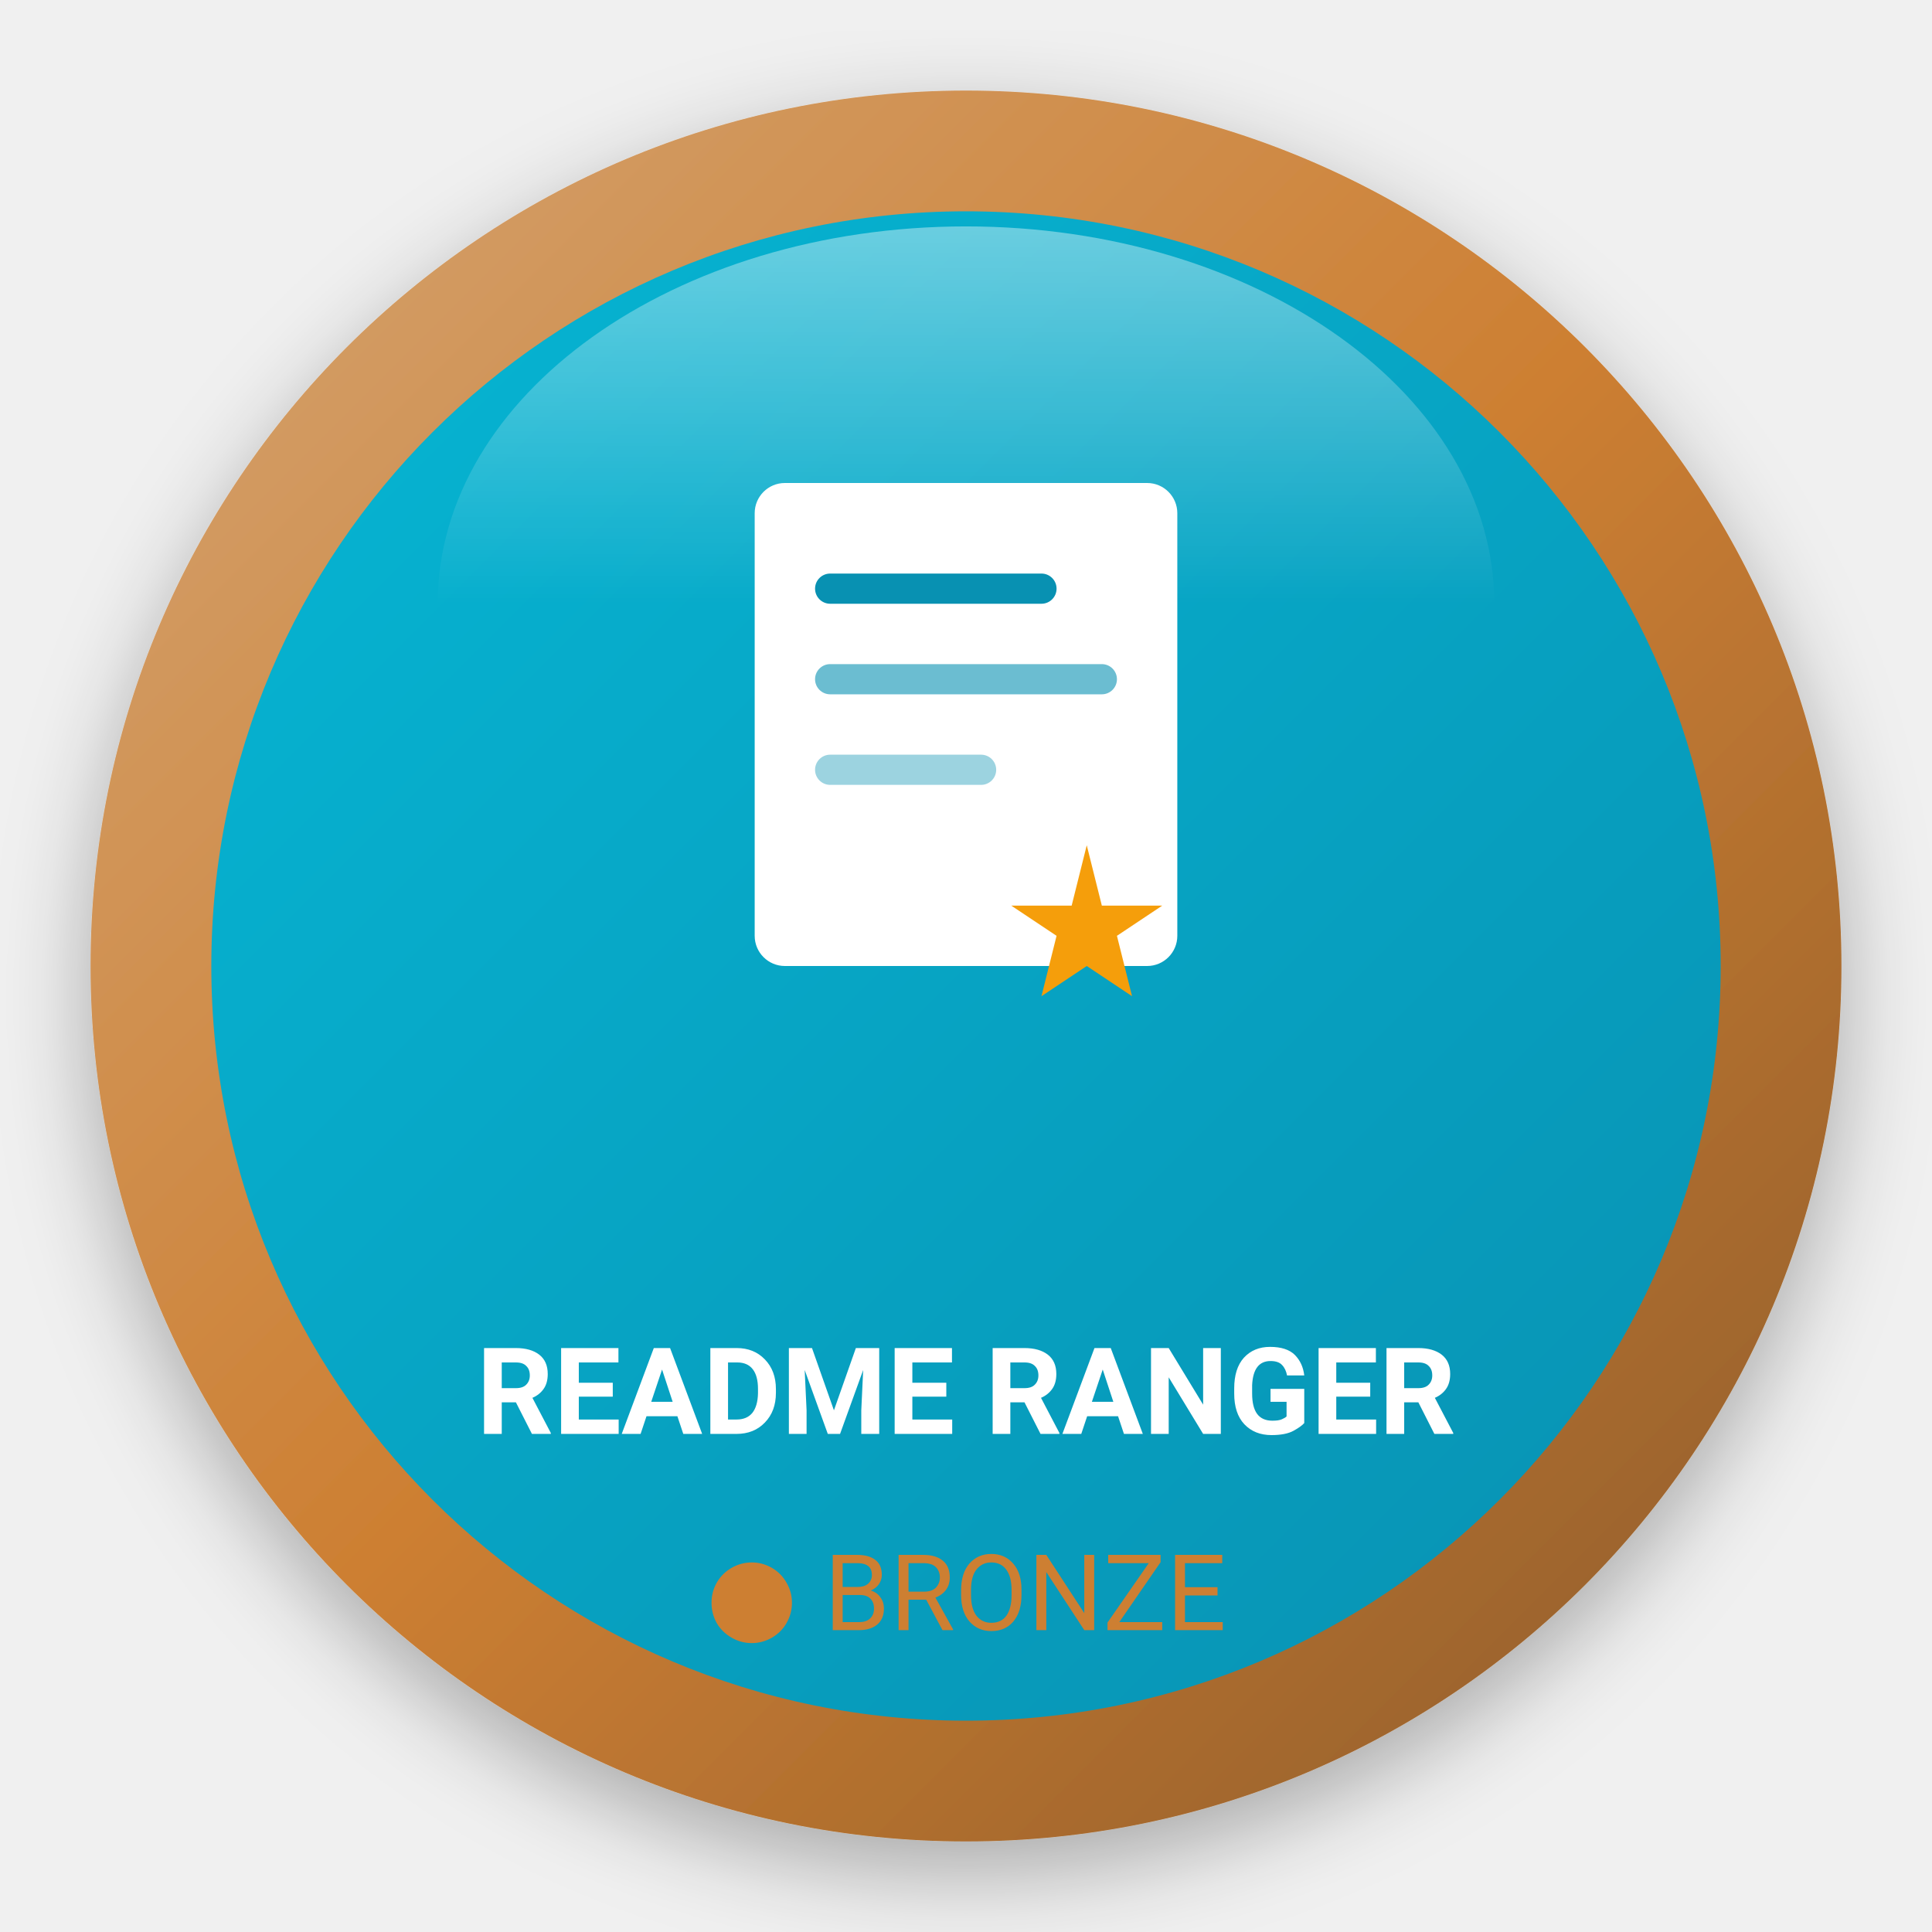
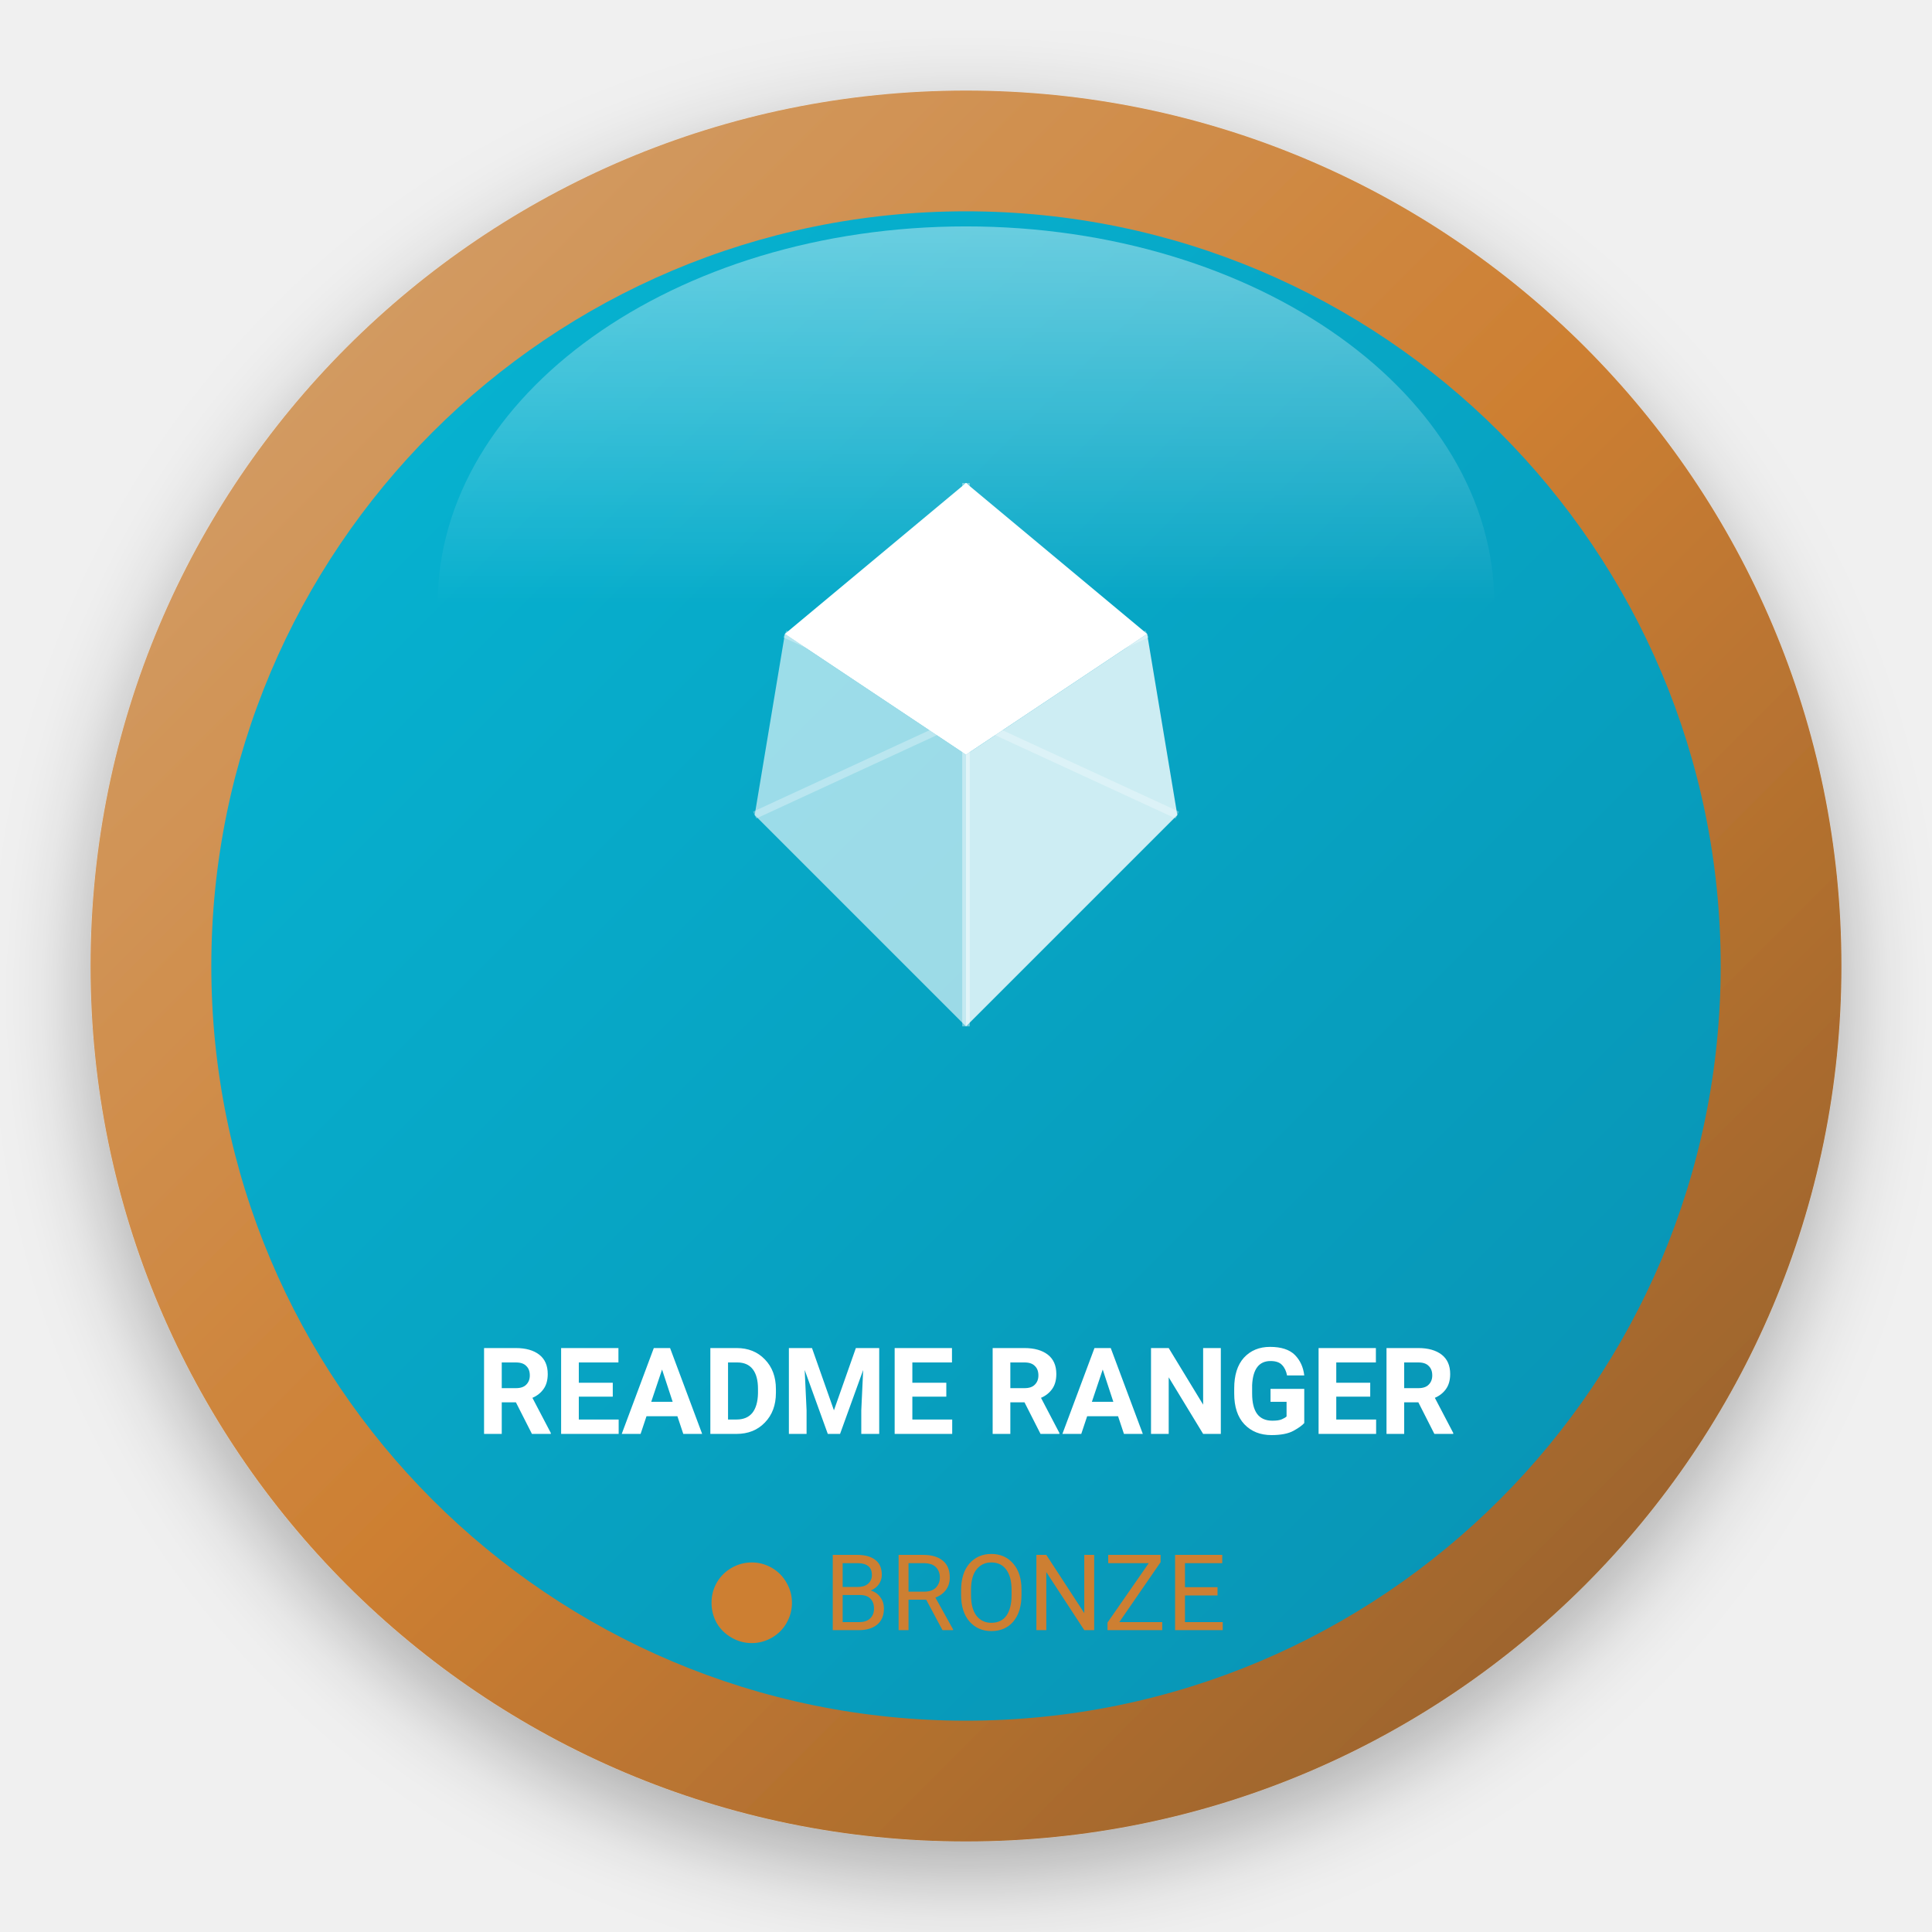
<svg xmlns="http://www.w3.org/2000/svg" width="128" height="128" viewBox="0 0 128 128">
  <defs>
    <linearGradient id="bg" x1="0%" y1="0%" x2="100%" y2="100%">
      <stop offset="0%" stop-color="#06B6D4" />
      <stop offset="100%" stop-color="#0891B2" />
    </linearGradient>
    <linearGradient id="bronze" x1="0%" y1="0%" x2="100%" y2="100%">
      <stop offset="0%" stop-color="#D4A574" />
      <stop offset="50%" stop-color="#CD7F32" />
      <stop offset="100%" stop-color="#8B5A2B" />
    </linearGradient>
    <linearGradient id="shine" x1="0%" y1="0%" x2="0%" y2="100%">
      <stop offset="0%" stop-color="white" stop-opacity="0.4" />
      <stop offset="50%" stop-color="white" stop-opacity="0" />
    </linearGradient>
    <filter id="shadow" x="-20%" y="-20%" width="140%" height="140%">
      <feDropShadow dx="0" dy="2" stdDeviation="3" flood-opacity="0.3" />
    </filter>
  </defs>
  <circle cx="64" cy="64" r="58" fill="url(#bronze)" filter="url(#shadow)" />
  <circle cx="64" cy="64" r="50" fill="url(#bg)" />
  <ellipse cx="64" cy="40" rx="35" ry="25" fill="url(#shine)" />
-   <g transform="translate(64, 52)" fill="white">
-     <rect x="-14" y="-20" width="28" height="32" rx="2" fill="white" />
-     <rect x="-10" y="-14" width="16" height="2" rx="1" fill="#0891B2" />
-     <rect x="-10" y="-8" width="20" height="2" rx="1" fill="#0891B2" opacity="0.6" />
-     <rect x="-10" y="-2" width="12" height="2" rx="1" fill="#0891B2" opacity="0.4" />
-     <polygon points="8,4 9,8 13,8 10,10 11,14 8,12 5,14 6,10 3,8 7,8" fill="#F59E0B" />
+   <g transform="translate(64, 50)">
+     <polygon points="0,-18 12,-8 0,0 -12,-8" fill="white" />
+     <polygon points="-12,-8 0,0 0,18 -14,4" fill="white" opacity="0.6" />
+     <polygon points="12,-8 14,4 0,18 0,0" fill="white" opacity="0.8" />
+     <line x1="0" y1="-18" x2="0" y2="18" stroke="white" stroke-width="0.5" opacity="0.4" />
+     <line x1="-12" y1="-8" x2="14" y2="4" stroke="white" stroke-width="0.5" opacity="0.3" />
+     <line x1="12" y1="-8" x2="-14" y2="4" stroke="white" stroke-width="0.5" opacity="0.3" />
+     <polygon points="0,-18 4,-14 0,-10 -4,-14" fill="white" opacity="0.9" />
  </g>
  <text x="64" y="95" text-anchor="middle" font-family="'Segoe UI',Roboto,sans-serif" font-size="8" font-weight="600" fill="white">README RANGER</text>
  <text x="64" y="108" text-anchor="middle" font-family="'Segoe UI',Roboto,sans-serif" font-size="7" fill="#CD7F32">● BRONZE</text>
</svg>
